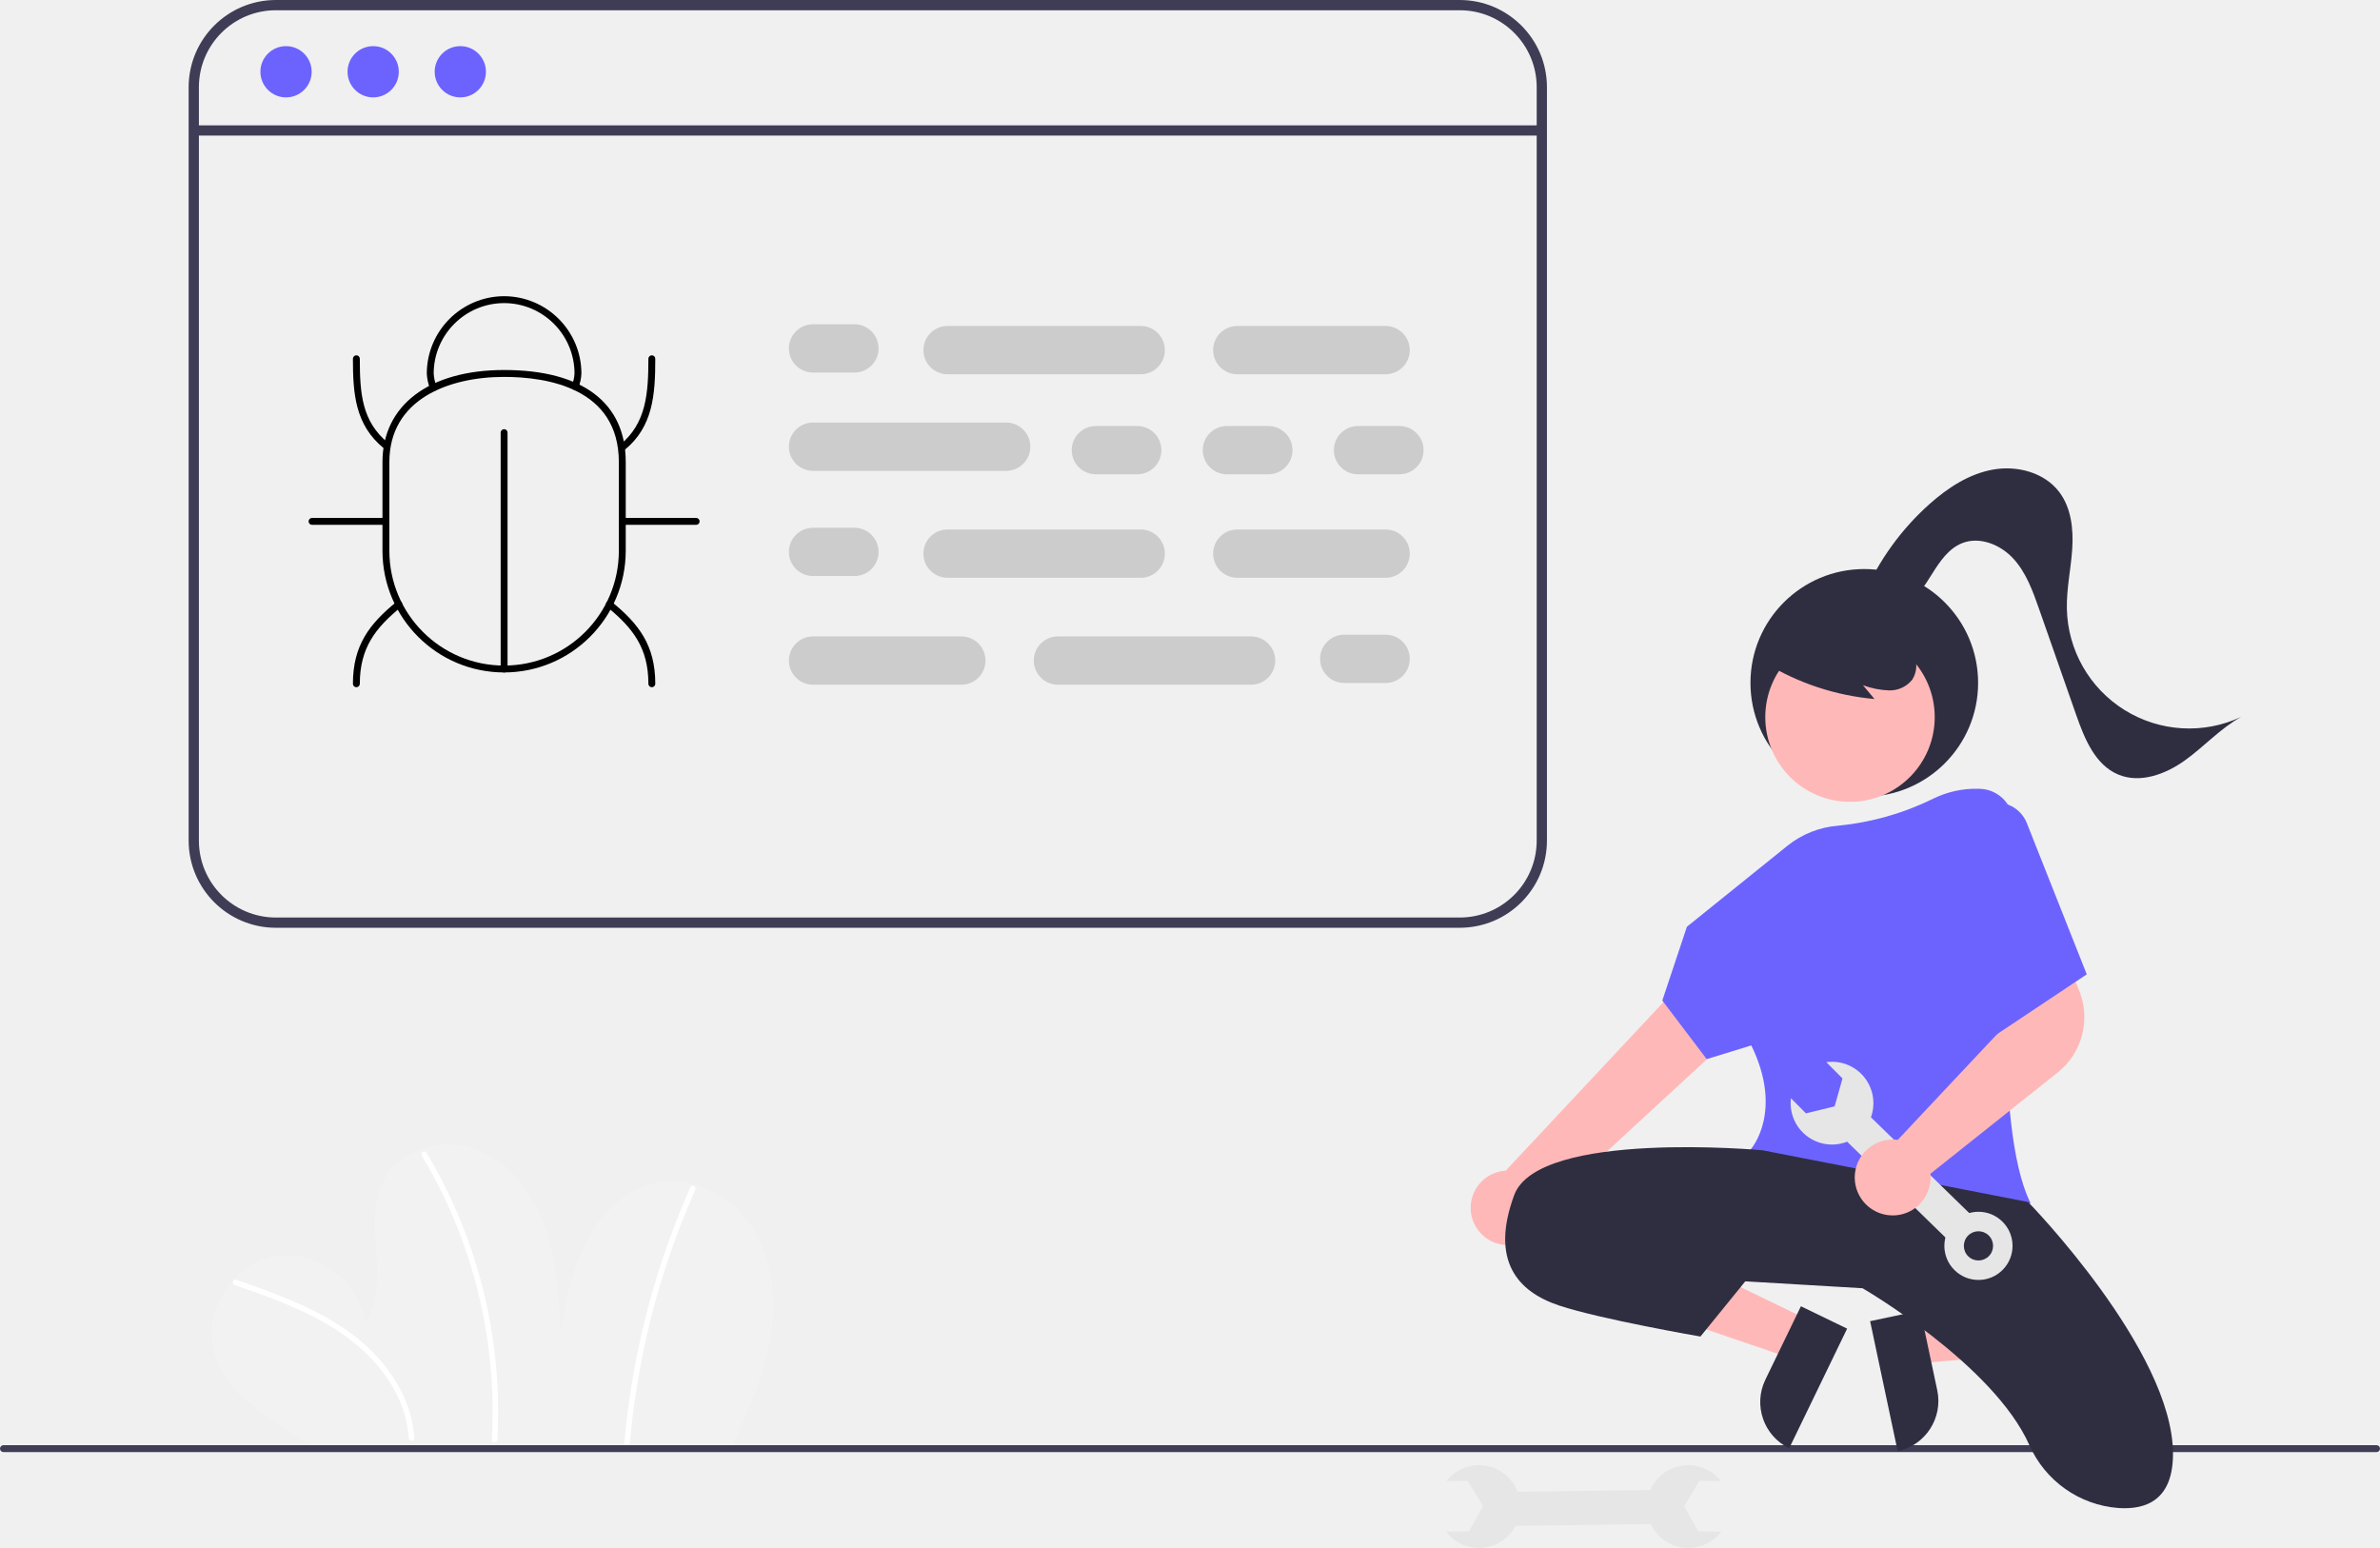
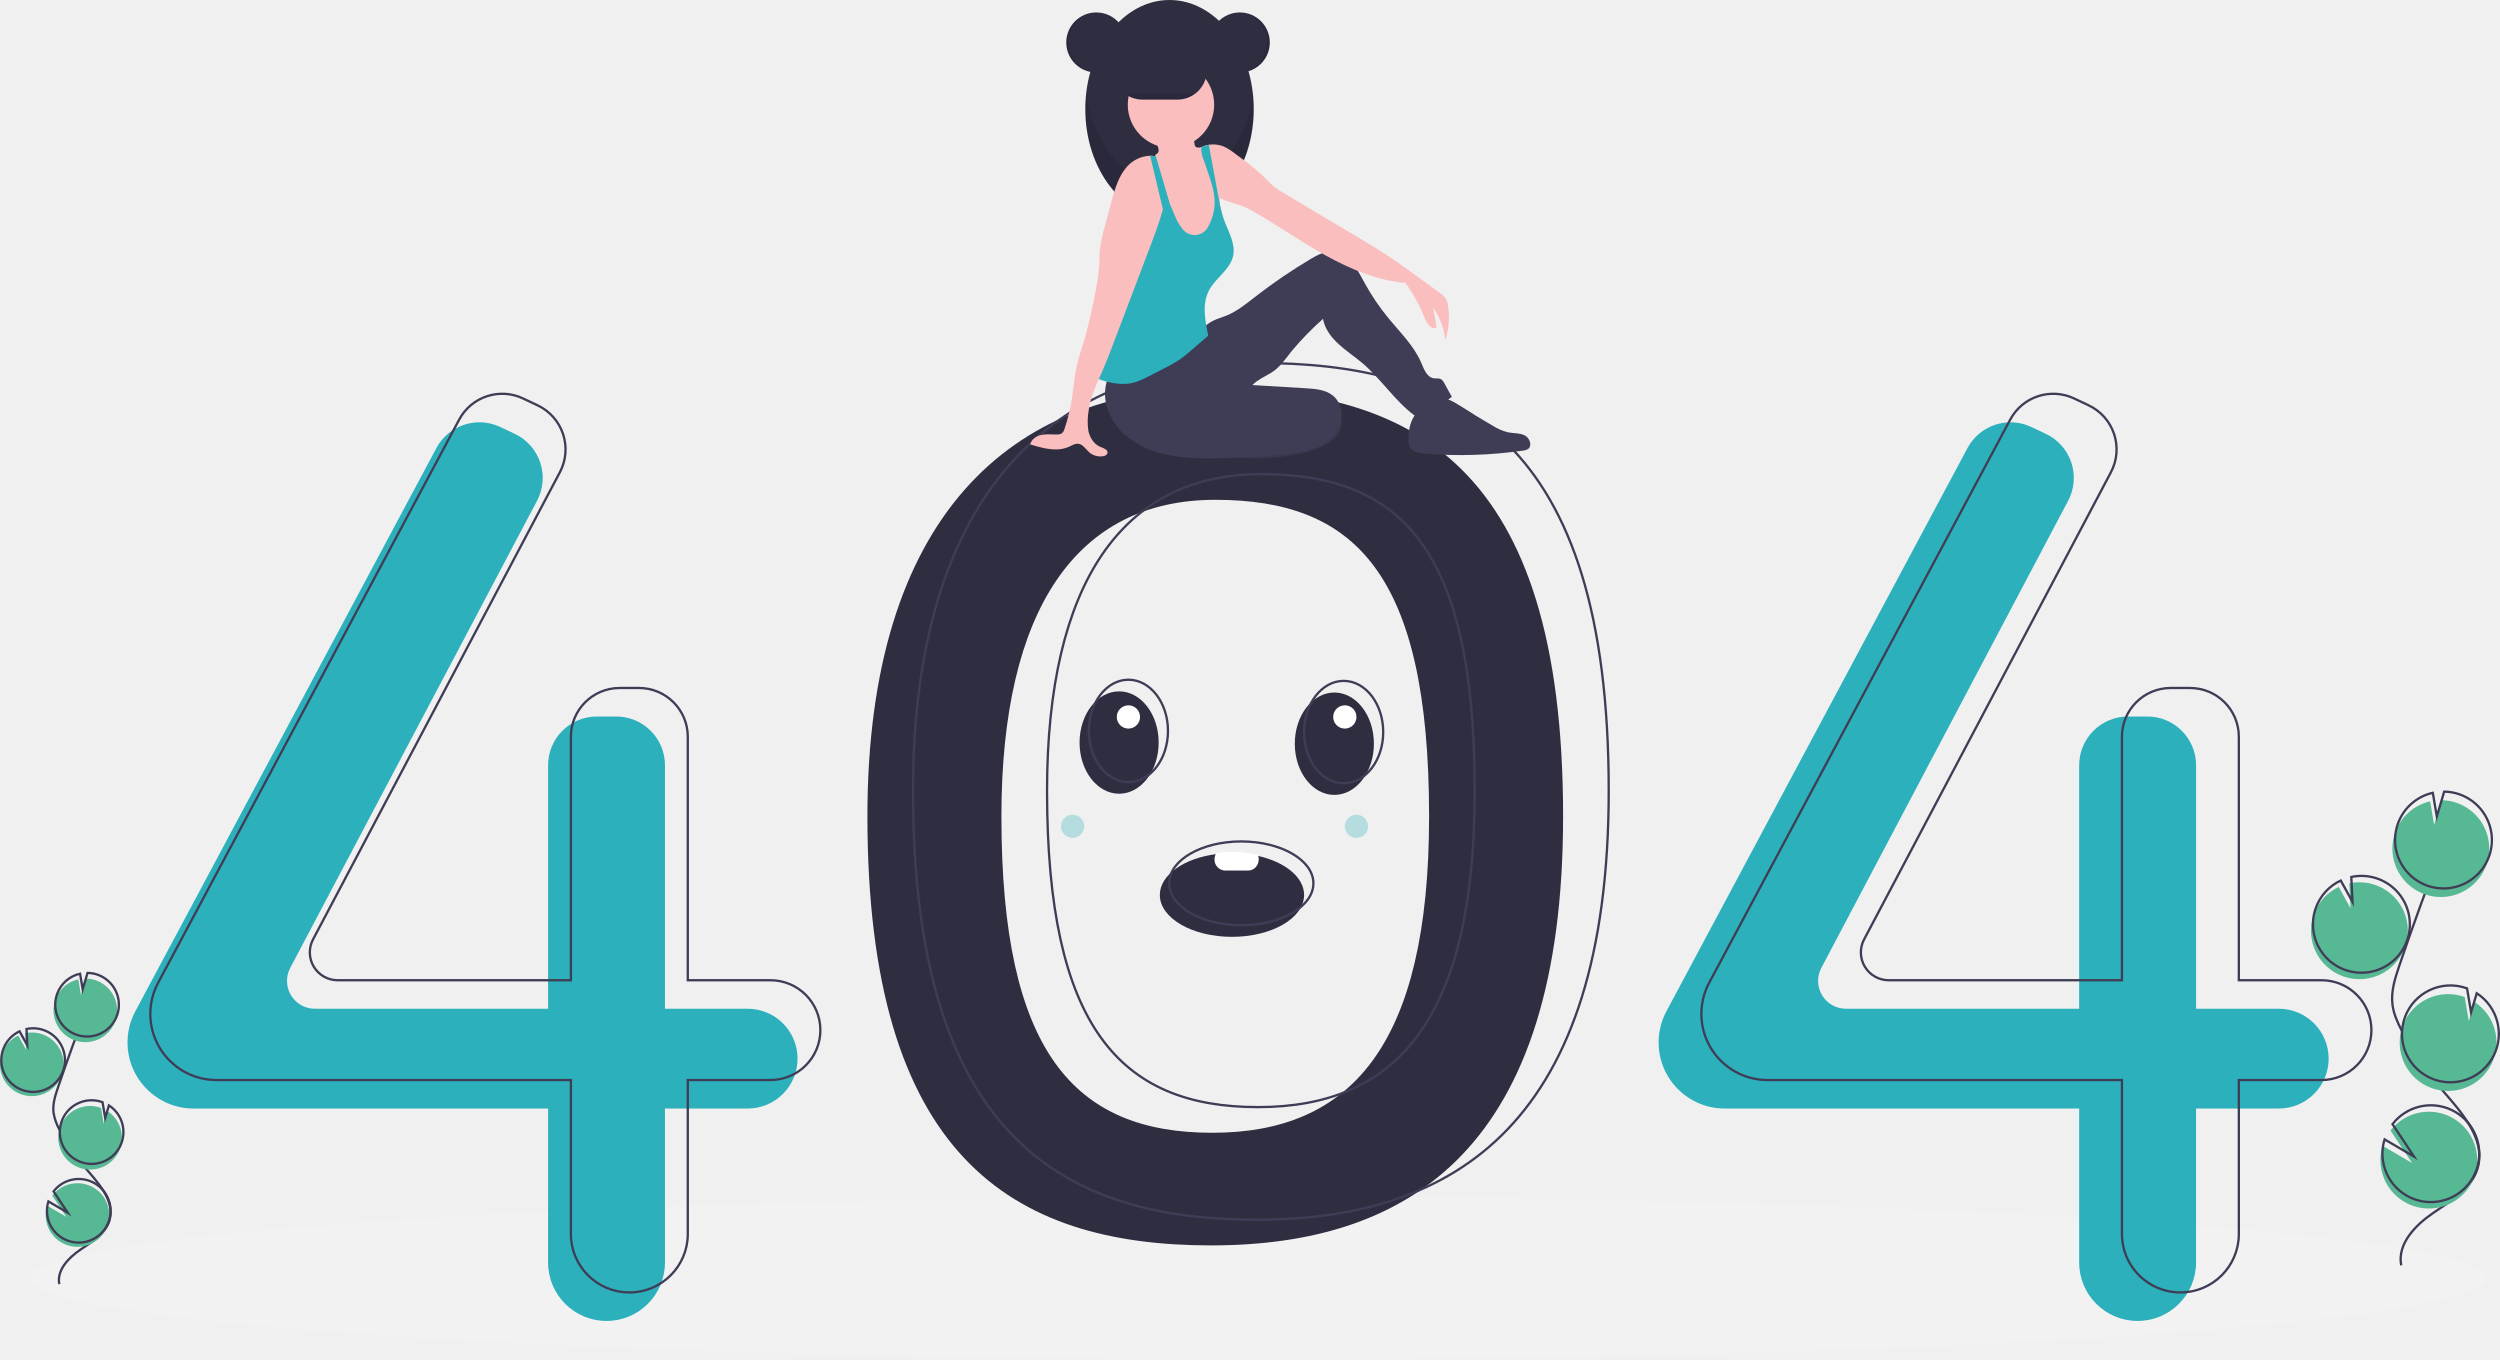
- <svg xmlns="http://www.w3.org/2000/svg" width="690" height="448.759" viewBox="0 0 690 448.759" role="img" artist="Katerina Limpitsouni" source="https://undraw.co/">
-   <path d="M466.813,645.731c4.668-10.084,9.333-20.317,11.359-31.242s1.176-22.783-4.627-32.259-17.228-15.902-28.132-13.76c-8.955,1.759-16.146,8.813-20.357,16.91S419.158,602.61,417.52,611.588c-.529-10.2-1.09-20.564-4.478-30.2s-10.06-18.615-19.569-22.343-21.879-.796-26.891,8.103c-7.061,12.538,2.302,30.125-5.817,42.006-1.393-11.917-13.855-21.332-25.699-19.416s-20.701,14.781-18.265,26.529c1.45,6.99,6.219,12.936,11.922,17.232s12.334,9.274,18.895,12.09Z" transform="translate(-255 -225.6204)" fill="#f2f2f2" />
-   <path d="M323.02,598.158c9.408,3.289,18.903,6.614,27.492,11.756,7.698,4.608,14.553,10.812,18.882,18.757a33.356,33.356,0,0,1,4.126,13.859c.063,1.018,1.655,1.025,1.592,0-.557-9.061-4.972-17.353-11.087-23.911-6.704-7.19-15.392-12.1-24.361-15.91-5.318-2.259-10.769-4.179-16.221-6.085-.969-.339-1.385,1.198-.423,1.535Z" transform="translate(-255 -225.6204)" fill="#fff" />
-   <path d="M377.287,560.625a143.383,143.383,0,0,1,13.791,30.616,145.117,145.117,0,0,1,6.361,32.968,143.305,143.305,0,0,1,.152,18.837c-.059,1.023,1.533,1.02,1.592,0a145.194,145.194,0,0,0-2.04-33.82,146.926,146.926,0,0,0-9.769-32.44,143.25,143.25,0,0,0-8.712-16.963.796.796,0,0,0-1.374.803Z" transform="translate(-255 -225.6204)" fill="#fff" />
-   <path d="M455.188,569.767a232.044,232.044,0,0,0-17.116,57.578q-1.342,8.365-2.078,16.812c-.089,1.02,1.503,1.014,1.592,0a231.209,231.209,0,0,1,12.738-58.025q2.834-7.892,6.239-15.562c.412-.928-.959-1.739-1.374-.803Z" transform="translate(-255 -225.6204)" fill="#fff" />
-   <rect x="709.176" y="639.478" width="9.882" height="46.588" transform="translate(1112.595 -285.4804) rotate(89.25872)" fill="#e6e6e6" />
-   <path d="M754.027,669.616l-6.653-.019-4.112-7.337,4.445-7.312,6.181.018a11.999,11.999,0,1,0,.139,14.651Z" transform="translate(-255 -225.6204)" fill="#e6e6e6" />
-   <path d="M674.208,669.616l6.653-.019,4.112-7.337-4.445-7.312-6.181.018a11.999,11.999,0,1,1-.139,14.651Z" transform="translate(-255 -225.6204)" fill="#e6e6e6" />
-   <path d="M944,646.59H256a1,1,0,0,1,0-2H944a1,1,0,0,1,0,2Z" transform="translate(-255 -225.6204)" fill="#3f3d56" />
-   <circle cx="540.486" cy="197.969" r="33" fill="#2f2e41" />
-   <polygon points="553.859 383.226 556.401 395.219 603.871 391.124 600.12 373.423 553.859 383.226" fill="#ffb8b8" />
-   <path d="M789.188,618.497h38.531a0,0,0,0,1,0,0v14.887a0,0,0,0,1,0,0H804.075a14.887,14.887,0,0,1-14.887-14.887v0A0,0,0,0,1,789.188,618.497Z" transform="translate(108.7105 1320.973) rotate(-101.9647)" fill="#2f2e41" />
-   <polygon points="524.12 382.586 518.777 393.621 473.673 378.264 481.559 361.979 524.12 382.586" fill="#ffb8b8" />
-   <path d="M771.037,617.456h23.644a0,0,0,0,1,0,0v14.887a0,0,0,0,1,0,0H756.151a0,0,0,0,1,0,0v0A14.887,14.887,0,0,1,771.037,617.456Z" transform="translate(-379.9408 824.8682) rotate(-64.16458)" fill="#2f2e41" />
-   <path d="M690.259,586.414a10.743,10.743,0,0,0,12.709-10.48l74.374-68.571-18.47-14.305-67.337,71.943a10.801,10.801,0,0,0-1.275,21.413Z" transform="translate(-255 -225.6204)" fill="#ffb8b8" />
-   <circle cx="536.344" cy="207.898" r="24.561" fill="#ffb8b8" />
-   <path d="M813.386,577.893c-17.229 0-37.978-3.628-50.779-18.477l-.288-.334.297-.328c.097-.107,9.514-10.869.111-30.061L749.799,532.67,736.929,515.681l7.13-21.389,29.177-23.504a26.751,26.751,0,0,1,14.611-5.789,80.211,80.211,0,0,0,27.785-7.913,27.906,27.906,0,0,1,12.8-2.798l.574.016a9.95,9.95,0,0,1,9.641,10.708c-1.979,25.63-5.472,87.543,4.792,108.861l.265.551-.592.15A136.113,136.113,0,0,1,813.386,577.893Z" transform="translate(-255 -225.6204)" fill="#6c63ff" />
-   <path d="M765.986,559.09s-65-6-72,13,1,28,13,32,41,9,41,9l13-16,34,2s37.885,21.973,48.36,45.474A30.762,30.762,0,0,0,869.123,662.802c8.398.584,15.863-2.587,15.863-15.712,0-30-42-73-42-73Z" transform="translate(-255 -225.6204)" fill="#2f2e41" />
-   <path d="M716.486,588.59s17-5,44,8" transform="translate(-255 -225.6204)" fill="#2f2e41" />
-   <path d="M766.843,417.855a73.041,73.041,0,0,0,31.599,10.412l-3.331-3.991a24.477,24.477,0,0,0,7.561,1.501,8.281,8.281,0,0,0,6.75-3.159,7.702,7.702,0,0,0,.516-7.115,14.589,14.589,0,0,0-4.589-5.739,27.323,27.323,0,0,0-25.431-4.545,16.33,16.33,0,0,0-7.595,4.872,9.236,9.236,0,0,0-1.863,8.561" transform="translate(-255 -225.6204)" fill="#2f2e41" />
-   <path d="M795.309,398.224A75.485,75.485,0,0,1,814.446,371.703c5.292-4.703,11.472-8.743,18.446-9.963s14.833.87,19.111,6.511c3.498,4.613,4.152,10.793,3.767,16.569s-1.676,11.497-1.553,17.284a35.468,35.468,0,0,0,50.527,31.351c-6.022,3.329-10.714,8.598-16.305,12.608s-12.963,6.76-19.312,4.11c-6.718-2.804-9.8-10.419-12.206-17.29L846.189,402.244c-1.824-5.209-3.739-10.572-7.462-14.645s-9.765-6.557-14.889-4.509c-3.884,1.552-6.413,5.258-8.63,8.804s-4.557,7.32-8.304,9.179-9.298.715-10.523-3.285" transform="translate(-255 -225.6204)" fill="#2f2e41" />
-   <rect x="802.919" y="543.314" width="9.882" height="46.588" transform="translate(-416.7474 524.1384) rotate(-45.74128)" fill="#e6e6e6" />
-   <path d="M821.51,579.909a9.882,9.882,0,1,0,13.975-.181A9.882,9.882,0,0,0,821.51,579.909Zm10.111,9.853a4.235,4.235,0,1,1-.077-5.989A4.235,4.235,0,0,1,831.621,589.762Z" transform="translate(-255 -225.6204)" fill="#e6e6e6" />
-   <path d="M784.48,533.549l4.69,4.718-2.28,8.096-8.314,2.028-4.358-4.383a11.999,11.999,0,1,0,10.262-10.458Z" transform="translate(-255 -225.6204)" fill="#e6e6e6" />
-   <path d="M803.736,577.979a11.579,11.579,0,0,1-1.268-.07,11.023,11.023,0,0,1-9.68-9.681,11.003,11.003,0,0,1,10.931-12.25,10.625,10.625,0,0,1,1.466.109L838.763,520.342l-3.505-11.685,17.605-7.892,4.934,12.06a20.49,20.49,0,0,1-6.177,23.672l-36.961,29.401a10.259,10.259,0,0,1,.06,1.079,11.018,11.018,0,0,1-3.664,8.197A10.872,10.872,0,0,1,803.736,577.979Z" transform="translate(-255 -225.6204)" fill="#ffb8b8" />
-   <path d="M829.986,459.09h0a9.453,9.453,0,0,1,12.628,5.156l17.372,43.844-27,18Z" transform="translate(-255 -225.6204)" fill="#6c63ff" />
-   <path d="M703.486,469.327V250.883a25.298,25.298,0,0,0-25.262-25.262H334.954a25.298,25.298,0,0,0-25.262,25.262V469.327a25.298,25.298,0,0,0,25.262,25.262H678.224A25.298,25.298,0,0,0,703.486,469.327ZM334.954,491.618a22.317,22.317,0,0,1-22.29-22.29V250.883a22.317,22.317,0,0,1,22.29-22.29H678.224a22.317,22.317,0,0,1,22.29,22.29V469.327a22.317,22.317,0,0,1-22.29,22.29Z" transform="translate(-255 -225.6204)" fill="#3f3d56" />
-   <path d="M700.514,264.924H312.664a1.486,1.486,0,1,1,0-2.972H700.514a1.486,1.486,0,0,1,0,2.972Z" transform="translate(-255 -225.6204)" fill="#3f3d56" />
-   <circle cx="82.926" cy="20.804" r="7.43" fill="#6c63ff" />
-   <circle cx="108.188" cy="20.804" r="7.43" fill="#6c63ff" />
-   <circle cx="133.451" cy="20.804" r="7.43" fill="#6c63ff" />
-   <path d="M443.979,424.852a1.0 1,0,0,1-1-1c0-10.427-4.571-16.242-11.945-22.247a1.0 1,0,1,1,1.263-1.551c7.83,6.375,12.683,12.58,12.683,23.798A1.0 1,0,0,1,443.979,424.852Z" transform="translate(-255 -225.6204)" />
-   <path d="M358.317,424.852a1.0 1,0,0,1-1-1c0-11.218,4.853-17.423,12.683-23.798a1.0 1,0,1,1,1.263,1.551c-7.375,6.005-11.945,11.821-11.945,22.247A1.0 1,0,0,1,358.317,424.852Z" transform="translate(-255 -225.6204)" />
-   <path d="M435.413,356.322a1,1,0,0,1-.632-1.775c7.581-6.171,8.197-14.938,8.197-24.923a1,1,0,0,1,2,0c0,10.505-.672,19.748-8.935,26.474A.994.994,0,0,1,435.413,356.322Z" transform="translate(-255 -225.6204)" />
-   <path d="M366.882,355.787a.994.994,0,0,1-.631-.225c-8.263-6.727-8.935-15.727-8.935-25.939a1,1,0,0,1,2,0c0,10.037.604,18.206,8.198,24.388a1,1,0,0,1-.632,1.775Z" transform="translate(-255 -225.6204)" />
-   <path d="M456.828,377.772H435.413a1,1,0,0,1,0-2h21.416a1,1,0,1,1,0,2Z" transform="translate(-255 -225.6204)" />
-   <path d="M366.883,377.772H345.467a1,1,0,0,1,0-2H366.883a1,1,0,0,1,0,2Z" transform="translate(-255 -225.6204)" />
-   <path d="M401.148,420.569a1.0 1,0,0,1-1-1V351.039a1,1,0,0,1,2,0v68.53A1.0 1,0,0,1,401.148,420.569Z" transform="translate(-255 -225.6204)" />
-   <path d="M401.148,420.569A35.305,35.305,0,0,1,365.883,385.304V359.586c0-16.468,13.513-26.699,35.265-26.699,22.741,0,35.265,9.482,35.265,26.699v25.717A35.305,35.305,0,0,1,401.148,420.569Zm0-85.681c-16.081,0-33.265,6.488-33.265,24.699v25.717a33.265,33.265,0,1,0,66.53,0V359.586C434.413,338.097,413.571,334.888,401.148,334.888Z" transform="translate(-255 -225.6204)" />
-   <path d="M380.651,339.062a1,1,0,0,1-.929-.63,14.088,14.088,0,0,1-.988-4.532A22.476,22.476,0,0,1,401.089,311.491h.115a22.467,22.467,0,0,1,22.359,22.357,12.227,12.227,0,0,1-.91,4.211,1,1,0,0,1-1.85-.761,10.195,10.195,0,0,0,.761-3.487,20.454,20.454,0,0,0-20.363-20.32h-.11a20.461,20.461,0,0,0-20.359,20.362,12.076,12.076,0,0,0,.847,3.838,1.001,1.001,0,0,1-.928,1.371Z" transform="translate(-255 -225.6204)" />
-   <path d="M502.71,333.623h-12a7,7,0,0,1,0-14h12a7,7,0,0,1,0,14Z" transform="translate(-255 -225.6204)" fill="#ccc" />
-   <path d="M584.71,363.123h-12a7,7,0,0,1,0-14h12a7,7,0,0,1,0,14Z" transform="translate(-255 -225.6204)" fill="#ccc" />
-   <path d="M622.71,363.123h-12a7,7,0,0,1,0-14h12a7,7,0,0,1,0,14Z" transform="translate(-255 -225.6204)" fill="#ccc" />
-   <path d="M660.71,363.123h-12a7,7,0,0,1,0-14h12a7,7,0,0,1,0,14Z" transform="translate(-255 -225.6204)" fill="#ccc" />
-   <path d="M585.71,334.123h-56a7,7,0,0,1,0-14h56a7,7,0,0,1,0,14Z" transform="translate(-255 -225.6204)" fill="#ccc" />
-   <path d="M546.71,362.123h-56a7,7,0,0,1,0-14h56a7,7,0,0,1,0,14Z" transform="translate(-255 -225.6204)" fill="#ccc" />
-   <path d="M656.71,334.123h-43a7,7,0,0,1,0-14h43a7,7,0,0,1,0,14Z" transform="translate(-255 -225.6204)" fill="#ccc" />
-   <path d="M502.71,392.623h-12a7,7,0,0,1,0-14h12a7,7,0,0,1,0,14Z" transform="translate(-255 -225.6204)" fill="#ccc" />
-   <path d="M585.71,393.123h-56a7,7,0,0,1,0-14h56a7,7,0,0,1,0,14Z" transform="translate(-255 -225.6204)" fill="#ccc" />
-   <path d="M656.71,393.123h-43a7,7,0,0,1,0-14h43a7,7,0,0,1,0,14Z" transform="translate(-255 -225.6204)" fill="#ccc" />
-   <path d="M637.71,416.623a7.008,7.008,0,0,1,7-7h12a7,7,0,0,1,0,14h-12A7.008,7.008,0,0,1,637.71,416.623Z" transform="translate(-255 -225.6204)" fill="#ccc" />
-   <path d="M554.71,417.123a7.008,7.008,0,0,1,7-7h56a7,7,0,0,1,0,14h-56A7.008,7.008,0,0,1,554.71,417.123Z" transform="translate(-255 -225.6204)" fill="#ccc" />
-   <path d="M483.71,417.123a7.008,7.008,0,0,1,7-7h43a7,7,0,0,1,0,14h-43A7.008,7.008,0,0,1,483.71,417.123Z" transform="translate(-255 -225.6204)" fill="#ccc" />
+ <svg xmlns="http://www.w3.org/2000/svg" id="currentIllo" data-name="Layer 1" width="1074.392" height="584.231" viewBox="0 0 1074.392 584.231" class="injected-svg DownloadModal__ImageFile-sc-p17csy-5 iIfSkb grid_media">
+   <ellipse cx="540.643" cy="549.309" rx="527.5" ry="34.922" fill="#f2f2f2" />
+   <path d="M583.48,324.894c-85.944,0-147.651,55.139-147.651,183.798,0,145.813,61.707,184.411,147.651,184.411s151.327-42.274,151.327-184.411C734.807,356.753,669.424,324.894,583.48,324.894Zm.565,319.808c-59.527,0-90.626-34.923-90.626-135.916,0-89.112,32.372-136.105,91.899-136.105s91.899,30.868,91.899,136.105C677.217,607.234,643.572,644.703,584.045,644.703Z" transform="translate(-63.054 -157.8845)" fill="#2f2e41" />
+   <path d="M384.365,591.401H348.831V486.762A20.956,20.956,0,0,0,327.875,465.806h-8.326a20.956,20.956,0,0,0-20.956,20.956V591.401H198.363a11.963,11.963,0,0,1-10.578-17.552l106.082-200.78A20.956,20.956,0,0,0,284.287,344.33l-6.262-2.957a20.956,20.956,0,0,0-27.429,9.07L121.214,592.475a28.416,28.416,0,0,0-3.356,13.396v0a28.416,28.416,0,0,0,28.416,28.416H298.593v66.167a25.119,25.119,0,0,0,25.119,25.119h0a25.119,25.119,0,0,0,25.119-25.119V634.287h35.534a21.443,21.443,0,0,0,21.443-21.443v0A21.443,21.443,0,0,0,384.365,591.401Z" transform="translate(-63.054 -157.8845)" fill="#2cb1bc" />
+   <path d="M1042.362,591.401h-35.534V486.762A20.956,20.956,0,0,0,985.872,465.806h-8.326a20.956,20.956,0,0,0-20.956,20.956V591.401H856.359a11.963,11.963,0,0,1-10.578-17.552L951.864,373.069A20.956,20.956,0,0,0,942.284,344.33l-6.262-2.957a20.956,20.956,0,0,0-27.429,9.07L779.211,592.475a28.416,28.416,0,0,0-3.356,13.396v0a28.416,28.416,0,0,0,28.416,28.416H956.589v66.167a25.119,25.119,0,0,0,25.119,25.119h0a25.119,25.119,0,0,0,25.119-25.119V634.287h35.534a21.443,21.443,0,0,0,21.443-21.443v0A21.443,21.443,0,0,0,1042.362,591.401Z" transform="translate(-63.054 -157.8845)" fill="#2cb1bc" />
+   <path d="M394.168,579.148H358.634V474.509a20.956,20.956,0,0,0-20.956-20.956h-8.326a20.956,20.956,0,0,0-20.956,20.956V579.148H208.165a11.963,11.963,0,0,1-10.578-17.552L303.67,360.816a20.956,20.956,0,0,0-9.58-28.739l-6.262-2.957a20.956,20.956,0,0,0-27.429,9.07L131.017,580.222a28.416,28.416,0,0,0-3.356,13.396v0a28.416,28.416,0,0,0,28.416,28.416H308.395v66.167a25.119,25.119,0,0,0,25.119,25.119h0a25.119,25.119,0,0,0,25.119-25.119V622.034h35.534a21.443,21.443,0,0,0,21.443-21.443v0A21.443,21.443,0,0,0,394.168,579.148Z" transform="translate(-63.054 -157.8845)" fill="none" stroke="#3f3d56" stroke-miterlimit="10" />
+   <path d="M1060.742,579.148h-35.534V474.509a20.956,20.956,0,0,0-20.956-20.956H995.925a20.956,20.956,0,0,0-20.956,20.956V579.148H874.739a11.963,11.963,0,0,1-10.578-17.552L970.244,360.816a20.956,20.956,0,0,0-9.58-28.739l-6.262-2.957a20.956,20.956,0,0,0-27.429,9.07L797.59,580.222a28.416,28.416,0,0,0-3.356,13.396v0a28.416,28.416,0,0,0,28.416,28.416H974.969v66.167a25.119,25.119,0,0,0,25.119,25.119h0a25.119,25.119,0,0,0,25.119-25.119V622.034h35.534a21.443,21.443,0,0,0,21.443-21.443v0A21.443,21.443,0,0,0,1060.742,579.148Z" transform="translate(-63.054 -157.8845)" fill="none" stroke="#3f3d56" stroke-miterlimit="10" />
+   <path d="M603.085,313.866c-85.944,0-147.651,55.139-147.651,183.798,0,145.813,61.707,184.411,147.651,184.411s151.327-42.274,151.327-184.411C754.412,345.725,689.029,313.866,603.085,313.866Zm.565,319.808c-59.527,0-90.626-34.923-90.626-135.916,0-89.112,32.372-136.105,91.899-136.105s91.899,30.868,91.899,136.105C696.822,596.206,663.177,633.675,603.65,633.675Z" transform="translate(-63.054 -157.8845)" fill="none" stroke="#3f3d56" stroke-miterlimit="10" />
+   <circle cx="471.141" cy="18.25" r="12.901" fill="#2f2e41" />
+   <ellipse cx="502.607" cy="46.885" rx="36.186" ry="46.885" fill="#2f2e41" />
+   <path d="M565.661,237.494c-18.128,0-33.141-17.271-35.776-39.805a60.976,60.976,0,0,0-.41,7.08c0,25.894,16.201,46.885,36.186,46.885s36.186-20.991,36.186-46.885a60.976,60.976,0,0,0-.41-7.08C598.803,220.224,583.789,237.494,565.661,237.494Z" transform="translate(-63.054 -157.8845)" opacity="0.1" />
+   <path d="M639.296,342.073c-.777,3.193-4.128,5.751-7.839,7.538-7.802,3.757-17.425,4.878-26.76,5.254a45.176,45.176,0,0,1-7.144-.132,20.537,20.537,0,0,1-12.251-5.631,1.681,1.681,0,0,1,.044-2.844c4.969-5.459,13.262-8.806,21.616-11.216,6.334-1.827,17.381-6.561,24.29-5.922C637.944,329.739,640.277,338.041,639.296,342.073Z" transform="translate(-63.054 -157.8845)" fill="#3f3d56" />
+   <path d="M639.296,342.073c-.777,3.193-4.128,5.751-7.839,7.538-7.802,3.757-17.425,4.878-26.76,5.254a45.176,45.176,0,0,1-7.144-.132,20.537,20.537,0,0,1-12.251-5.631,1.681,1.681,0,0,1,.044-2.844c4.969-5.459,13.262-8.806,21.616-11.216,6.334-1.827,17.381-6.561,24.29-5.922C637.944,329.739,640.277,338.041,639.296,342.073Z" transform="translate(-63.054 -157.8845)" opacity="0.1" />
+   <path d="M540.098,318.206a19.77,19.77,0,0,0-1.199,15.075,26.339,26.339,0,0,0,8.829,12.497c10.095,8.092,23.988,9.205,36.925,9.093a284.649,284.649,0,0,0,33.905-2.324,40.538,40.538,0,0,0,11.001-2.554c4.222-1.827,7.933-5.178,9.436-9.526s.436-9.672-3.134-12.574c-3.137-2.55-7.463-2.9-11.498-3.143l-23.088-1.387c2.281-2.308,5.318-3.614,8.096-5.292,3.685-2.226,6.134-5.965,8.813-9.335a129.001,129.001,0,0,1,13.439-13.817c.751,4.31,3.478,7.85,6.687,10.824s6.908,5.368,10.244,8.2c8.079,6.858,13.896,16.167,22.392,22.5a43.829,43.829,0,0,0,16.049-8.012l-3.302-5.981a3.94,3.94,0,0,0-1.245-1.553c-.935-.575-2.14-.279-3.225-.441-2.901-.435-4.168-3.784-5.306-6.487-3.125-7.422-9.108-13.18-14.218-19.404a98.009,98.009,0,0,1-9.996-14.723c-1.717-3.102-3.288-6.331-5.617-9.003s-5.594-4.773-9.139-4.781c-3.132-.007-6.021,1.584-8.714,3.183a230.477,230.477,0,0,0-23.63,16.099c-3.944,3.062-7.863,6.296-12.489,8.174-1.947.79-4,1.331-5.869,2.292-3.273,1.684-5.757,4.534-8.431,7.064C566.277,311.892,553.219,317.738,540.098,318.206Z" transform="translate(-63.054 -157.8845)" fill="#3f3d56" />
+   <path d="M588.374,253.983a23.774,23.774,0,0,1-1.734,8.033,10.045,10.045,0,0,1-5.768,5.573,12.375,12.375,0,0,1-5.623.182,10.882,10.882,0,0,1-4.582-1.561c-2.165-1.488-3.244-4.144-3.637-6.743-.393-2.596-.217-5.249-.469-7.863a42.944,42.944,0,0,0-1.202-6.255c-.17-.683-.343-1.362-.513-2.042-.167-.68-.33-1.359-.481-2.039-.138-.639-.267-1.281-.378-1.926-.091-.544-.173-1.092-.233-1.643a18.423,18.423,0,0,0-.809-4.811,14.607,14.607,0,0,0-1.687-2.854c-.286-.409-.563-.818-.818-1.243a5.89,5.89,0,0,1-.972-3.748,3.286,3.286,0,0,1,.148-.601c.025-.076.053-.151.085-.223A1.802,1.802,0,0,0,560.932,223.07a3.433,3.433,0,0,0-.148-1.778,11.318,11.318,0,0,0-.96-2.288c-.264-.478-1.161-1.34-1.167-1.888-.013-1.101,2.14-1.989,3.011-2.423a16.796,16.796,0,0,1,8.597-1.743c1.904.129,3.968.714,5.019,2.31.944,1.438.818,3.301,1.221,4.972a1.471,1.471,0,0,0,.299.664,1.341,1.341,0,0,0,.739.34,4.549,4.549,0,0,0,1.416.057h.003a2.931,2.931,0,0,0,.371-.054,4.957,4.957,0,0,0,2.033-.878q.585-.156,1.18-.255a.251.251,0,0,0,.047-.009c1.576,4.975,1.781,10.308,3.071,15.374.639,2.52,1.554,5.009,1.683,7.602.009.113.013.23.016.346.019.834-.047,1.674-.013,2.505a6.981,6.981,0,0,0,.126,1.114,15.611,15.611,0,0,0,.525,1.743l.009.028c.06.183.116.368.164.554.035.135.066.267.091.403l.003.009A14.938,14.938,0,0,1,588.374,253.983Z" transform="translate(-63.054 -157.8845)" fill="#fbbebe" />
+   <circle cx="503.237" cy="44.997" r="18.565" fill="#fbbebe" />
+   <path d="M684.157,304.033a30.445,30.445,0,0,0-5.236-14.103q.722,4.295,1.447,8.587a3.214,3.214,0,0,1-3.367-1.035,10.337,10.337,0,0,1-1.765-3.276,67.466,67.466,0,0,0-8.21-14.736c-11.819-.985-23.502-5.884-33.896-11.595-10.396-5.708-20.126-12.552-30.384-18.502a43.573,43.573,0,0,0-5.544-2.832c-3.21-1.287-6.812-1.954-9.855-3.468-.204-.101-.409-.208-.61-.318a12.578,12.578,0,0,1-1.945-1.306,10.344,10.344,0,0,1-.931-.856,20.351,20.351,0,0,1-3.559-5.953c-1.633-3.612-2.215-7.97-3.845-11.583a11.203,11.203,0,0,1,2.502-1.765h.003c.132-.069.264-.135.4-.198a11.94,11.94,0,0,1,2.004-.733q.585-.156,1.18-.255a.251.251,0,0,0,.047-.009,11.566,11.566,0,0,1,5.491.434c2.587.875,4.767,2.621,6.941,4.273a114.02,114.02,0,0,1,10.148,8.049c1.794,1.718,3.43,3.606,5.359,5.167a42.144,42.144,0,0,0,5.057,3.351q15.656,9.327,31.315,18.65c3.534,2.105,7.07,4.21,10.526,6.438,5.249,3.386,10.308,7.055,15.365,10.721q4.47,3.238,8.936,6.479a9.728,9.728,0,0,1,2.533,2.341,8.472,8.472,0,0,1,1.123,3.433A31.387,31.387,0,0,1,684.157,304.033Z" transform="translate(-63.054 -157.8845)" fill="#fbbebe" />
+   <path d="M592.977,267.944c-1.252,5.617-6.929,9.012-9.896,13.946-3.688,6.123-2.184,13.241-.799,20.255q-3.795,3.271-7.593,6.542c-1.397,1.199-2.794,2.404-4.298,3.464a57.351,57.351,0,0,1-6.86,3.94q-3.361,1.728-6.721,3.458a32.128,32.128,0,0,1-6.58,2.788c-4.415,1.133-9.103.34-13.471-.972a6.088,6.088,0,0,1-1.473-.601,2.394,2.394,0,0,1-.699-.632,3.911,3.911,0,0,1-.444-2.539c.444-7.351,2.24-14.547,4.031-21.69a85.26,85.26,0,0,1,3.848-12.577,85.077,85.077,0,0,1,5.415-10.151,68.368,68.368,0,0,1,7.929-11.514,18.479,18.479,0,0,0,3.675-4.739c1.117-2.549.686-5.472.913-8.247a17.148,17.148,0,0,1,1.633-6.007v-.003a17.093,17.093,0,0,1,1.743-2.882q.458,1.067.916,2.13.302.699.598,1.394.387.897.768,1.787,1.1,2.558,2.196,5.113a21.59,21.59,0,0,0,3.335,5.944,6.499,6.499,0,0,0,11.123-.853,21.261,21.261,0,0,0,2.272-6.013,19.215,19.215,0,0,0,.252-7.835c-.758-5.009-2.889-10.126-4.437-14.78a14.945,14.945,0,0,1-1.079-4.871,3.351,3.351,0,0,1,.057-.56c.009-.047.019-.098.028-.145a11.94,11.94,0,0,1,2.004-.733q.585-.156,1.18-.255,2.044,11.064,4.094,22.127c.032.173.066.346.098.522.195,1.057.393,2.115.614,3.169.198.957.412,1.91.651,2.857l.009.028c.082.321.167.639.255.957l.003.009c.242.868.513,1.731.818,2.58C590.938,257.475,594.164,262.629,592.977,267.944Z" transform="translate(-63.054 -157.8845)" fill="#2cb1bc" />
+   <path d="M668.321,346.877a6.583,6.583,0,0,0,.61,3.143c1.162,2.124,3.95,2.606,6.362,2.805a188.377,188.377,0,0,0,42.266-1.288,4.886,4.886,0,0,0,2.151-.668c1.99-1.395.763-4.795-1.41-5.884s-4.751-.826-7.135-1.297a22.479,22.479,0,0,1-6.678-2.896q-7.252-4.167-14.293-8.688c-2.795-1.795-6.093-3.71-9.24-2.646C672.43,332.343,668.265,337.681,668.321,346.877Z" transform="translate(-63.054 -157.8845)" fill="#3f3d56" />
+   <path d="M564.437,240.874v.003c-.022.132-.044.261-.072.39-.035.214-.076.431-.116.645-.39,1.998-.868,3.987-1.419,5.963-1.51,5.459-3.534,10.831-5.541,16.123q-8.081,21.287-16.164,42.577c-1.359,3.575-2.716,7.152-4.261,10.654-.516,1.167-1.048,2.344-1.576,3.534-1.894,4.257-3.713,8.653-4.317,13.184a27.45,27.45,0,0,0-.192,9.04c.604,2.97,2.407,5.872,5.23,6.97,1.378.538,3.351,1.259,2.974,2.69-.204.787-1.098,1.171-1.901,1.303a7.312,7.312,0,0,1-5.966-1.718c-1.507-1.337-2.665-3.417-4.67-3.641-1.388-.151-2.665.68-3.936,1.262-5.186,2.369-11.227.711-16.674-.972.428-2.206,2.643-3.66,4.843-4.1,2.199-.444,4.474-.129,6.718-.189a3.51,3.51,0,0,0,2.042-.525,3.705,3.705,0,0,0,1.101-1.882,78.964,78.964,0,0,0,3.213-13.147c.724-4.666,1.026-9.405,2.058-14.015.802-3.597,2.042-7.08,3.106-10.61a224.682,224.682,0,0,0,5.06-22.077,78.02,78.02,0,0,0,1.425-9.368c.179-2.612.094-5.236.346-7.838a60.888,60.888,0,0,1,2.111-9.997q1.444-5.348,2.885-10.689c1.425-5.271,2.955-10.746,6.567-14.843a13.962,13.962,0,0,1,10.028-4.789,9.882,9.882,0,0,1,2.13.23c.116.028.233.057.349.088a8.634,8.634,0,0,1,2.174.9c1.114-.708,1.68-.459,2.42.632a6.973,6.973,0,0,1,.881,3.795A52.424,52.424,0,0,1,564.437,240.874Z" transform="translate(-63.054 -157.8845)" fill="#fbbebe" />
+   <path d="M565.661,245.046l-.047.047-.255.255-2.53,2.527-1.24-5.208-4.251-17.854a9.882,9.882,0,0,1,2.13.23,3.286,3.286,0,0,1,.148-.601l.201.689,1.441,4.902,2.728,9.308.45,1.532v.003Z" transform="translate(-63.054 -157.8845)" fill="#2cb1bc" />
+   <path d="M581.715,188.087a12.582,12.582,0,0,1-3.7,8.896,12.314,12.314,0,0,1-1.36,1.176,12.528,12.528,0,0,1-7.536,2.524H554.023a12.59,12.59,0,0,1,0-25.18h15.096A12.629,12.629,0,0,1,581.715,188.087Z" transform="translate(-63.054 -157.8845)" fill="#2f2e41" />
+   <circle cx="532.815" cy="18.25" r="12.901" fill="#2f2e41" />
+   <path d="M595.554,163.234c-.158,0-.315.006-.472.012a12.898,12.898,0,0,1,0,25.778c.157.006.314.012.472.012a12.901,12.901,0,1,0,0-25.802Z" transform="translate(-63.054 -157.8845)" opacity="0.1" />
+   <path d="M534.195,163.234c.158,0,.315.006.472.012a12.898,12.898,0,0,0,0,25.778c-.157.006-.314.012-.472.012a12.901,12.901,0,0,1,0-25.802Z" transform="translate(-63.054 -157.8845)" opacity="0.1" />
+   <path d="M576.655,198.159a12.528,12.528,0,0,1-7.536,2.524H554.023a12.528,12.528,0,0,1-7.536-2.524Z" transform="translate(-63.054 -157.8845)" opacity="0.1" />
+   <path d="M674.14,291.64s3.252,9.372,6.229,6.876L677.996,286.267Z" transform="translate(-63.054 -157.8845)" fill="#fbbebe" />
+   <path d="M1069.918,577.434a20.813,20.813,0,1,0,2.772-39.915l.521,10.712-5.068-9.18a20.734,20.734,0,0,0-10.684,11.723,20.408,20.408,0,0,0-1.197,5.63A20.809,20.809,0,0,0,1069.918,577.434Z" transform="translate(-63.054 -157.8845)" fill="#57b894" />
+   <path d="M1094.995,701.678c-1.789-9.11,5.963-17.187,13.621-22.437s16.605-10.408,19.218-19.317c3.755-12.804-7.43-24.53-16.136-34.642a125.3,125.3,0,0,1-16.524-24.557c-1.811-3.533-3.476-7.225-3.952-11.166-.686-5.675,1.137-11.323,2.974-16.737q9.179-27.052,19.628-53.65" transform="translate(-63.054 -157.8845)" fill="none" stroke="#3f3d56" stroke-miterlimit="10" />
+   <path d="M1070.775,574.676a20.813,20.813,0,1,0,2.772-39.915l.521,10.712-5.068-9.18a20.734,20.734,0,0,0-10.684,11.723,20.408,20.408,0,0,0-1.197,5.63A20.809,20.809,0,0,0,1070.775,574.676Z" transform="translate(-63.054 -157.8845)" fill="none" stroke="#3f3d56" stroke-miterlimit="10" />
+   <path d="M1092.451,515.473a20.788,20.788,0,0,1,14.98-13.198l1.714,10.184,3.177-10.696a20.81,20.81,0,1,1-19.871,13.71Z" transform="translate(-63.054 -157.8845)" fill="#57b894" />
+   <path d="M1093.594,511.795a20.788,20.788,0,0,1,14.98-13.198l1.714,10.184,3.177-10.696a20.81,20.81,0,1,1-19.871,13.71Z" transform="translate(-63.054 -157.8845)" fill="none" stroke="#3f3d56" stroke-miterlimit="10" />
+   <path d="M1108.045,625.489a20.81,20.81,0,0,0,18.419-37.023l-2.441,8.219-1.731-10.304a.362.362,0,0,0-.053-.02,20.811,20.811,0,1,0-14.194,39.127Z" transform="translate(-63.054 -157.8845)" fill="#57b894" />
+   <path d="M1109.035,621.764a20.81,20.81,0,0,0,18.419-37.023l-2.441,8.219-1.731-10.304a.362.362,0,0,0-.053-.02,20.811,20.811,0,1,0-14.194,39.127Z" transform="translate(-63.054 -157.8845)" fill="none" stroke="#3f3d56" stroke-miterlimit="10" />
+   <path d="M1086.378,660.051a20.801,20.801,0,1,0,4.011-16.297l9.273,13.957-12.67-7.408A20.616,20.616,0,0,0,1086.378,660.051Z" transform="translate(-63.054 -157.8845)" fill="#57b894" />
+   <path d="M1087.235,657.294a20.801,20.801,0,1,0,4.011-16.297l9.273,13.957-12.67-7.408A20.616,20.616,0,0,0,1087.235,657.294Z" transform="translate(-63.054 -157.8845)" fill="none" stroke="#3f3d56" stroke-miterlimit="10" />
+   <path d="M72.061,628.133a13.674,13.674,0,1,0,1.821-26.225l.342,7.038-3.33-6.032a13.623,13.623,0,0,0-7.019,7.702,13.409,13.409,0,0,0-.787,3.699A13.672,13.672,0,0,0,72.061,628.133Z" transform="translate(-63.054 -157.8845)" fill="#57b894" />
+   <path d="M88.538,709.763c-1.175-5.986,3.918-11.292,8.949-14.741s10.91-6.838,12.626-12.692c2.467-8.412-4.882-16.117-10.601-22.76A82.324,82.324,0,0,1,88.656,643.436a22.21,22.21,0,0,1-2.597-7.336c-.451-3.729.747-7.439,1.954-10.996q6.031-17.773,12.896-35.249" transform="translate(-63.054 -157.8845)" fill="none" stroke="#3f3d56" stroke-miterlimit="10" />
+   <path d="M72.625,626.321a13.674,13.674,0,1,0,1.821-26.225l.342,7.038L71.458,601.103a13.623,13.623,0,0,0-7.019,7.702,13.409,13.409,0,0,0-.787,3.699A13.672,13.672,0,0,0,72.625,626.321Z" transform="translate(-63.054 -157.8845)" fill="none" stroke="#3f3d56" stroke-miterlimit="10" />
+   <path d="M86.866,587.423a13.658,13.658,0,0,1,9.842-8.671l1.126,6.691,2.087-7.027a13.673,13.673,0,1,1-13.055,9.007Z" transform="translate(-63.054 -157.8845)" fill="#57b894" />
+   <path d="M87.617,585.007a13.658,13.658,0,0,1,9.842-8.671l1.126,6.691L100.673,576a13.673,13.673,0,1,1-13.055,9.007Z" transform="translate(-63.054 -157.8845)" fill="none" stroke="#3f3d56" stroke-miterlimit="10" />
+   <path d="M97.112,659.706a13.673,13.673,0,0,0,12.102-24.325l-1.604,5.4-1.137-6.77a.238.238,0,0,0-.035-.013,13.673,13.673,0,1,0-9.326,25.707Z" transform="translate(-63.054 -157.8845)" fill="#57b894" />
+   <path d="M97.762,657.259a13.673,13.673,0,0,0,12.102-24.325l-1.604,5.4-1.137-6.77a.238.238,0,0,0-.035-.013,13.673,13.673,0,1,0-9.326,25.707Z" transform="translate(-63.054 -157.8845)" fill="none" stroke="#3f3d56" stroke-miterlimit="10" />
+   <path d="M82.876,682.414a13.667,13.667,0,1,0,2.635-10.708l6.092,9.17-8.324-4.867A13.545,13.545,0,0,0,82.876,682.414Z" transform="translate(-63.054 -157.8845)" fill="#57b894" />
+   <path d="M83.439,680.602a13.667,13.667,0,1,0,2.635-10.708l6.092,9.17-8.324-4.867A13.545,13.545,0,0,0,83.439,680.602Z" transform="translate(-63.054 -157.8845)" fill="none" stroke="#3f3d56" stroke-miterlimit="10" />
+   <ellipse cx="480.946" cy="319.115" rx="17" ry="22" fill="#2f2e41" />
+   <ellipse cx="573.446" cy="319.615" rx="17" ry="22" fill="#2f2e41" />
+   <path d="M623.5,542.5c0,9.94-13.88,18-31,18s-31-8.06-31-18c0-8.61,10.41-15.81,24.32-17.57a50.104,50.104,0,0,1,6.68-.43,50.699,50.699,0,0,1,11.13,1.2C615.25,528.29,623.5,534.84,623.5,542.5Z" transform="translate(-63.054 -157.8845)" fill="#2f2e41" />
+   <ellipse cx="484.946" cy="314.115" rx="17" ry="22" fill="none" stroke="#3f3d56" stroke-miterlimit="10" />
+   <ellipse cx="577.446" cy="314.615" rx="17" ry="22" fill="none" stroke="#3f3d56" stroke-miterlimit="10" />
+   <ellipse cx="533.446" cy="379.615" rx="31" ry="18" fill="none" stroke="#3f3d56" stroke-miterlimit="10" />
+   <path d="M604,527.2a4.937,4.937,0,0,1-1.32,3.392A4.339,4.339,0,0,1,599.5,532h-10a4.664,4.664,0,0,1-4.5-4.8,4.905,4.905,0,0,1,.82-2.741A47.02,47.02,0,0,1,592.5,524a47.665,47.665,0,0,1,11.13,1.28A5.067,5.067,0,0,1,604,527.2Z" transform="translate(-63.054 -157.8845)" fill="#fff" />
+   <circle cx="484.946" cy="308.115" r="5" fill="#fff" />
+   <circle cx="577.946" cy="308.115" r="5" fill="#fff" />
+   <circle cx="582.946" cy="355.115" r="5" fill="#2cb1bc" opacity="0.3" />
+   <circle cx="460.946" cy="355.115" r="5" fill="#2cb1bc" opacity="0.3" />
</svg>
